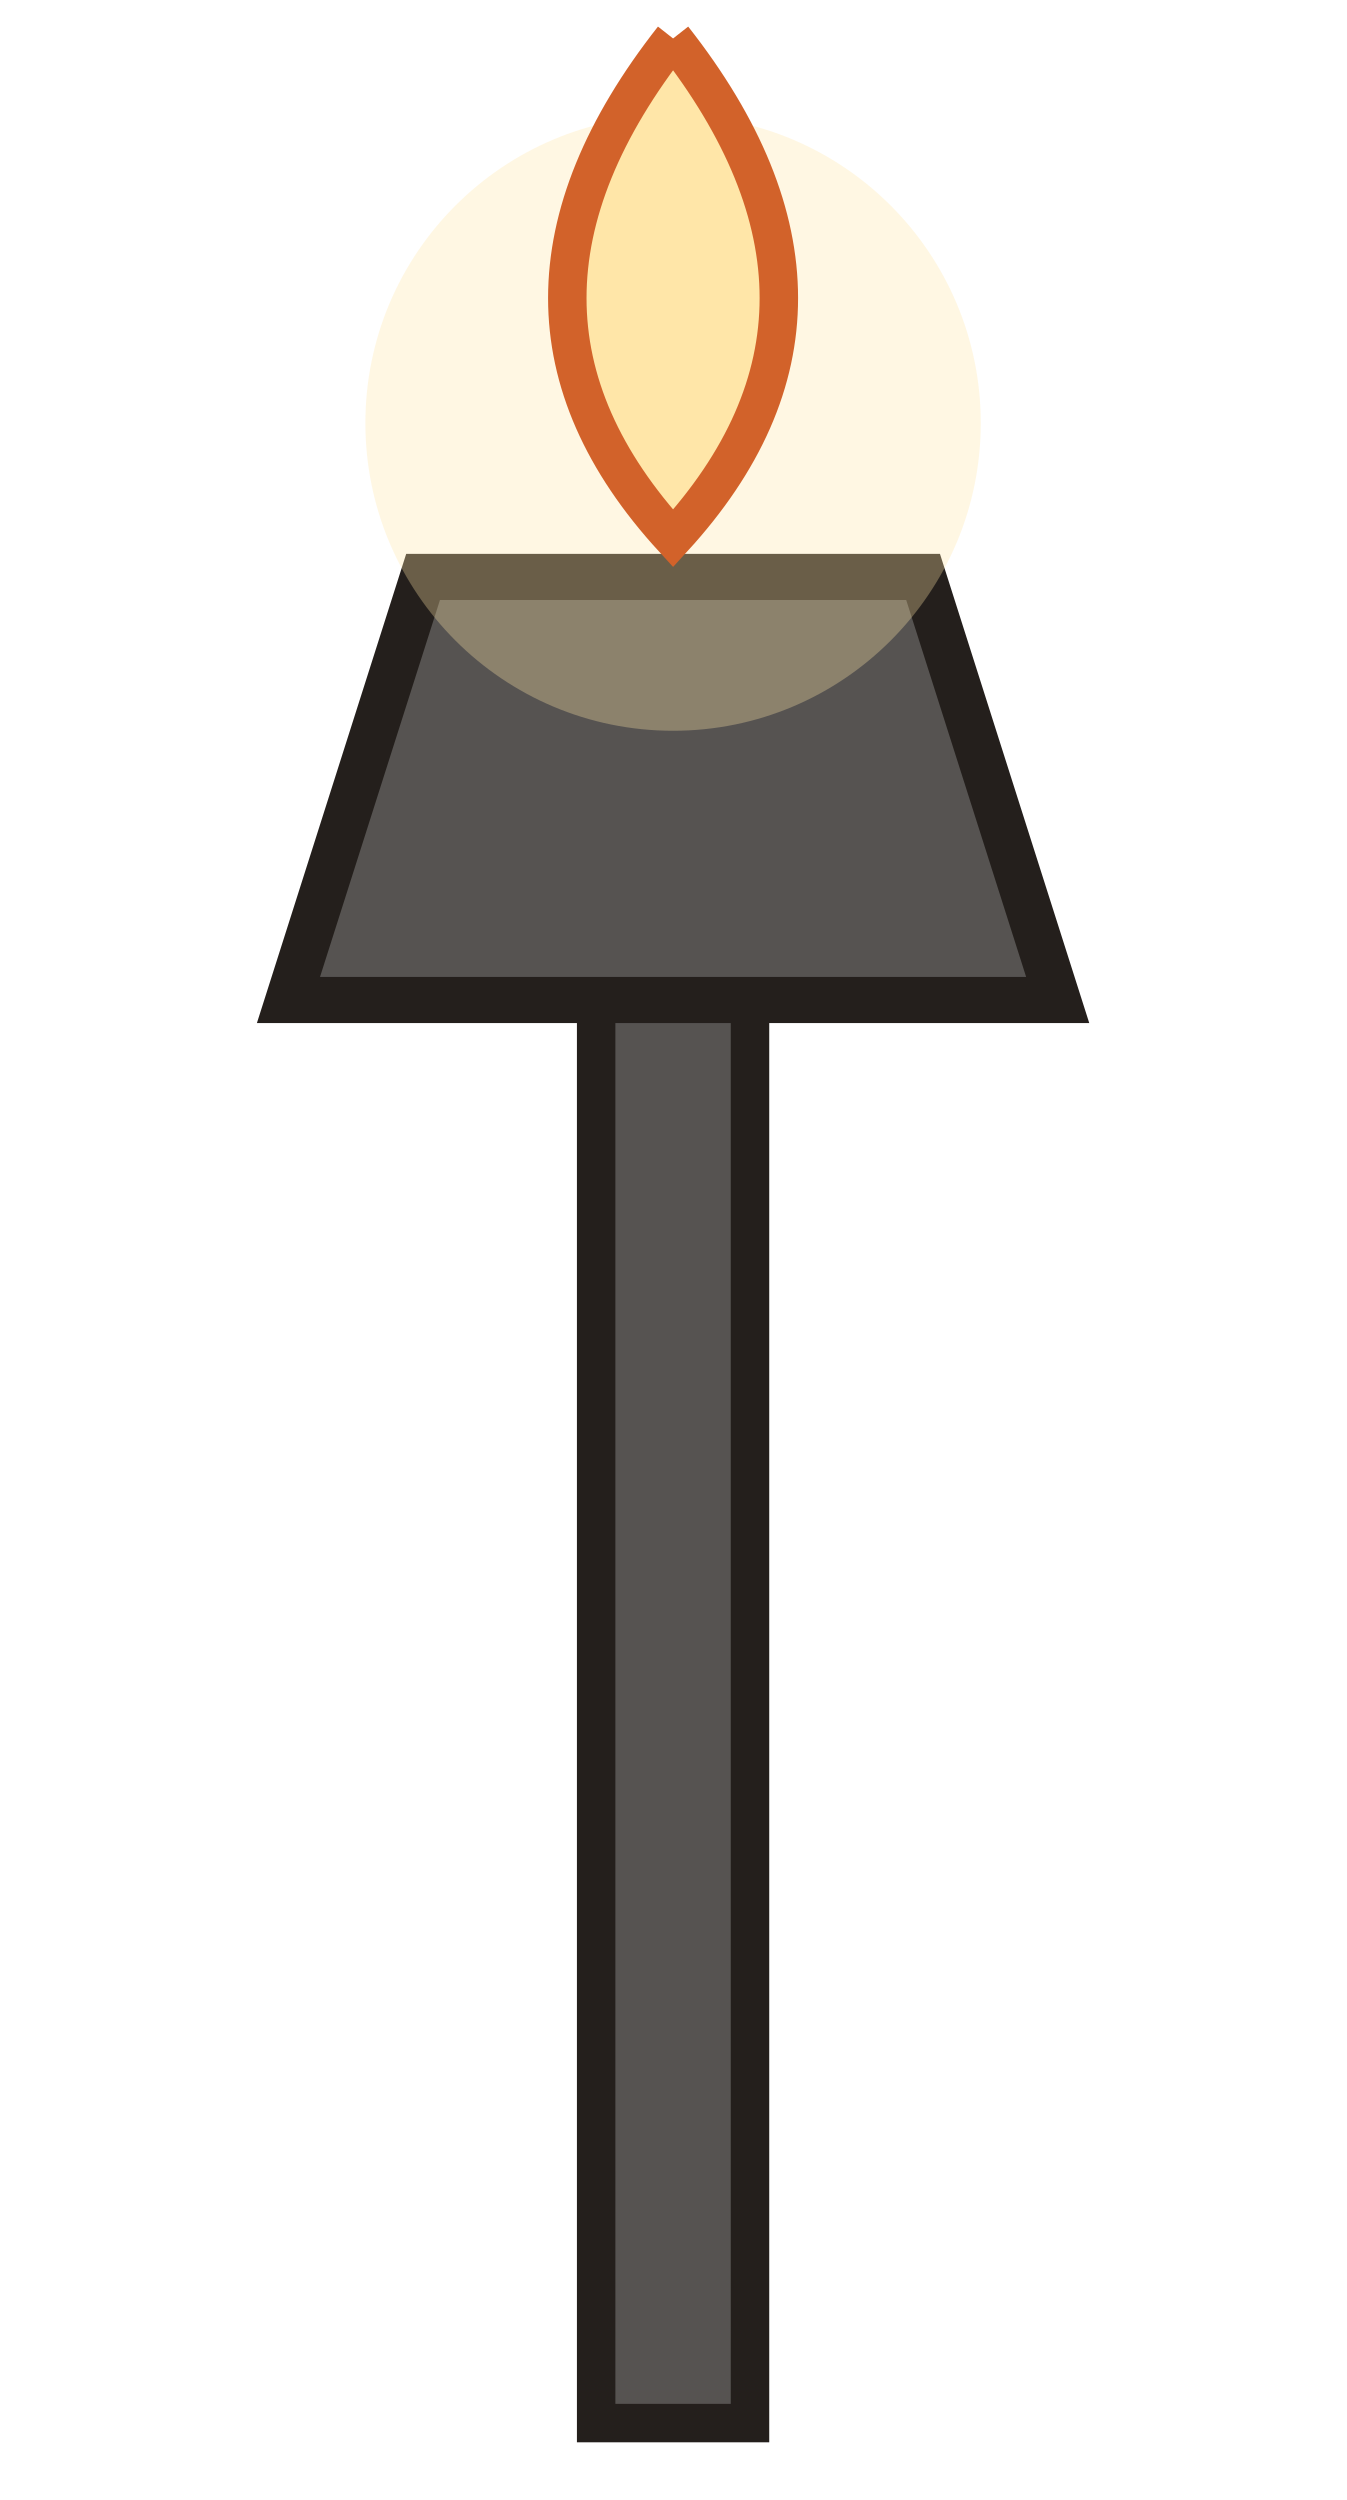
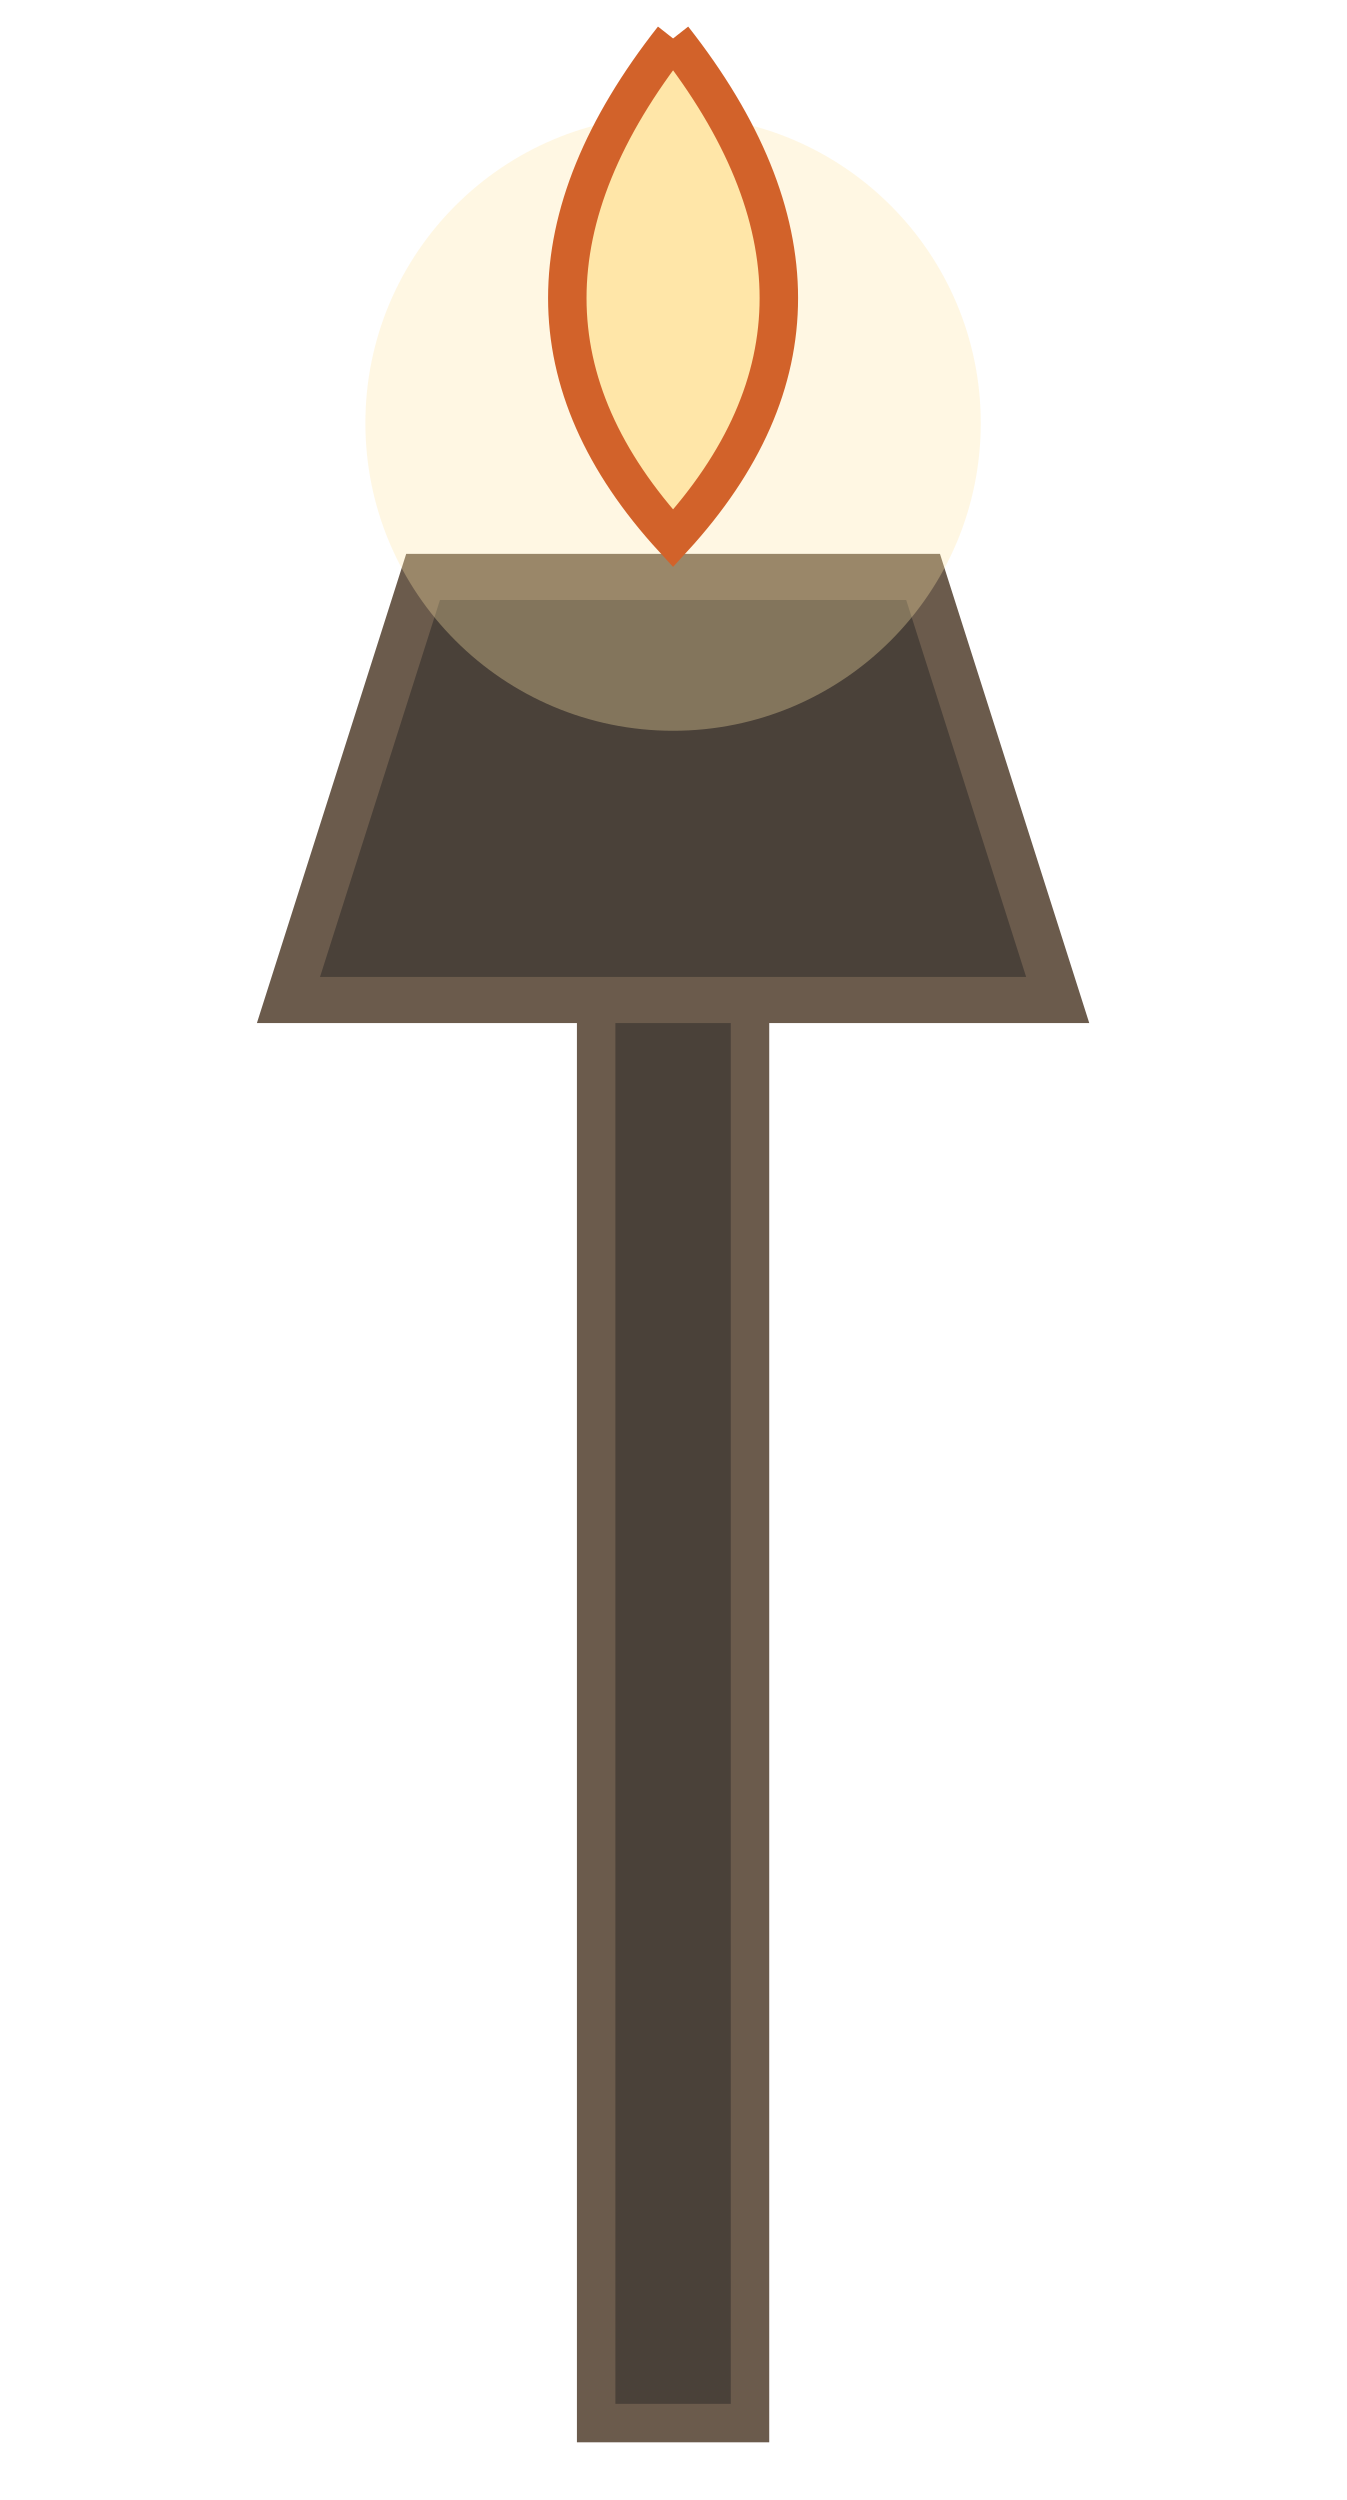
<svg xmlns="http://www.w3.org/2000/svg" width="70" height="130" viewBox="0 0 70 130">
-   <rect x="31.0" y="52" width="8" height="74" fill="#565351" stroke="#241f1c" stroke-width="2" />
-   <path d="M15.0 52 L55.0 52 L48.0 30 L22.0 30 Z" fill="#565351" stroke="#241f1c" stroke-width="2.4" />
+   <rect x="31.0" y="52" width="8" height="74" fill="#4a4139" stroke="#6b5b4c" stroke-width="2" />
+   <path d="M15.0 52 L55.0 52 L48.0 30 L22.0 30 Z" fill="#4a4139" stroke="#6b5b4c" stroke-width="2.4" />
  <circle cx="35.0" cy="22" r="16" fill="#ffe6a8" opacity="0.32" />
  <path d="M35.0 2 q11 14 0 26 q-11 -12 0 -26" fill="#ffe6a8" stroke="#d2622a" stroke-width="2" />
</svg>
